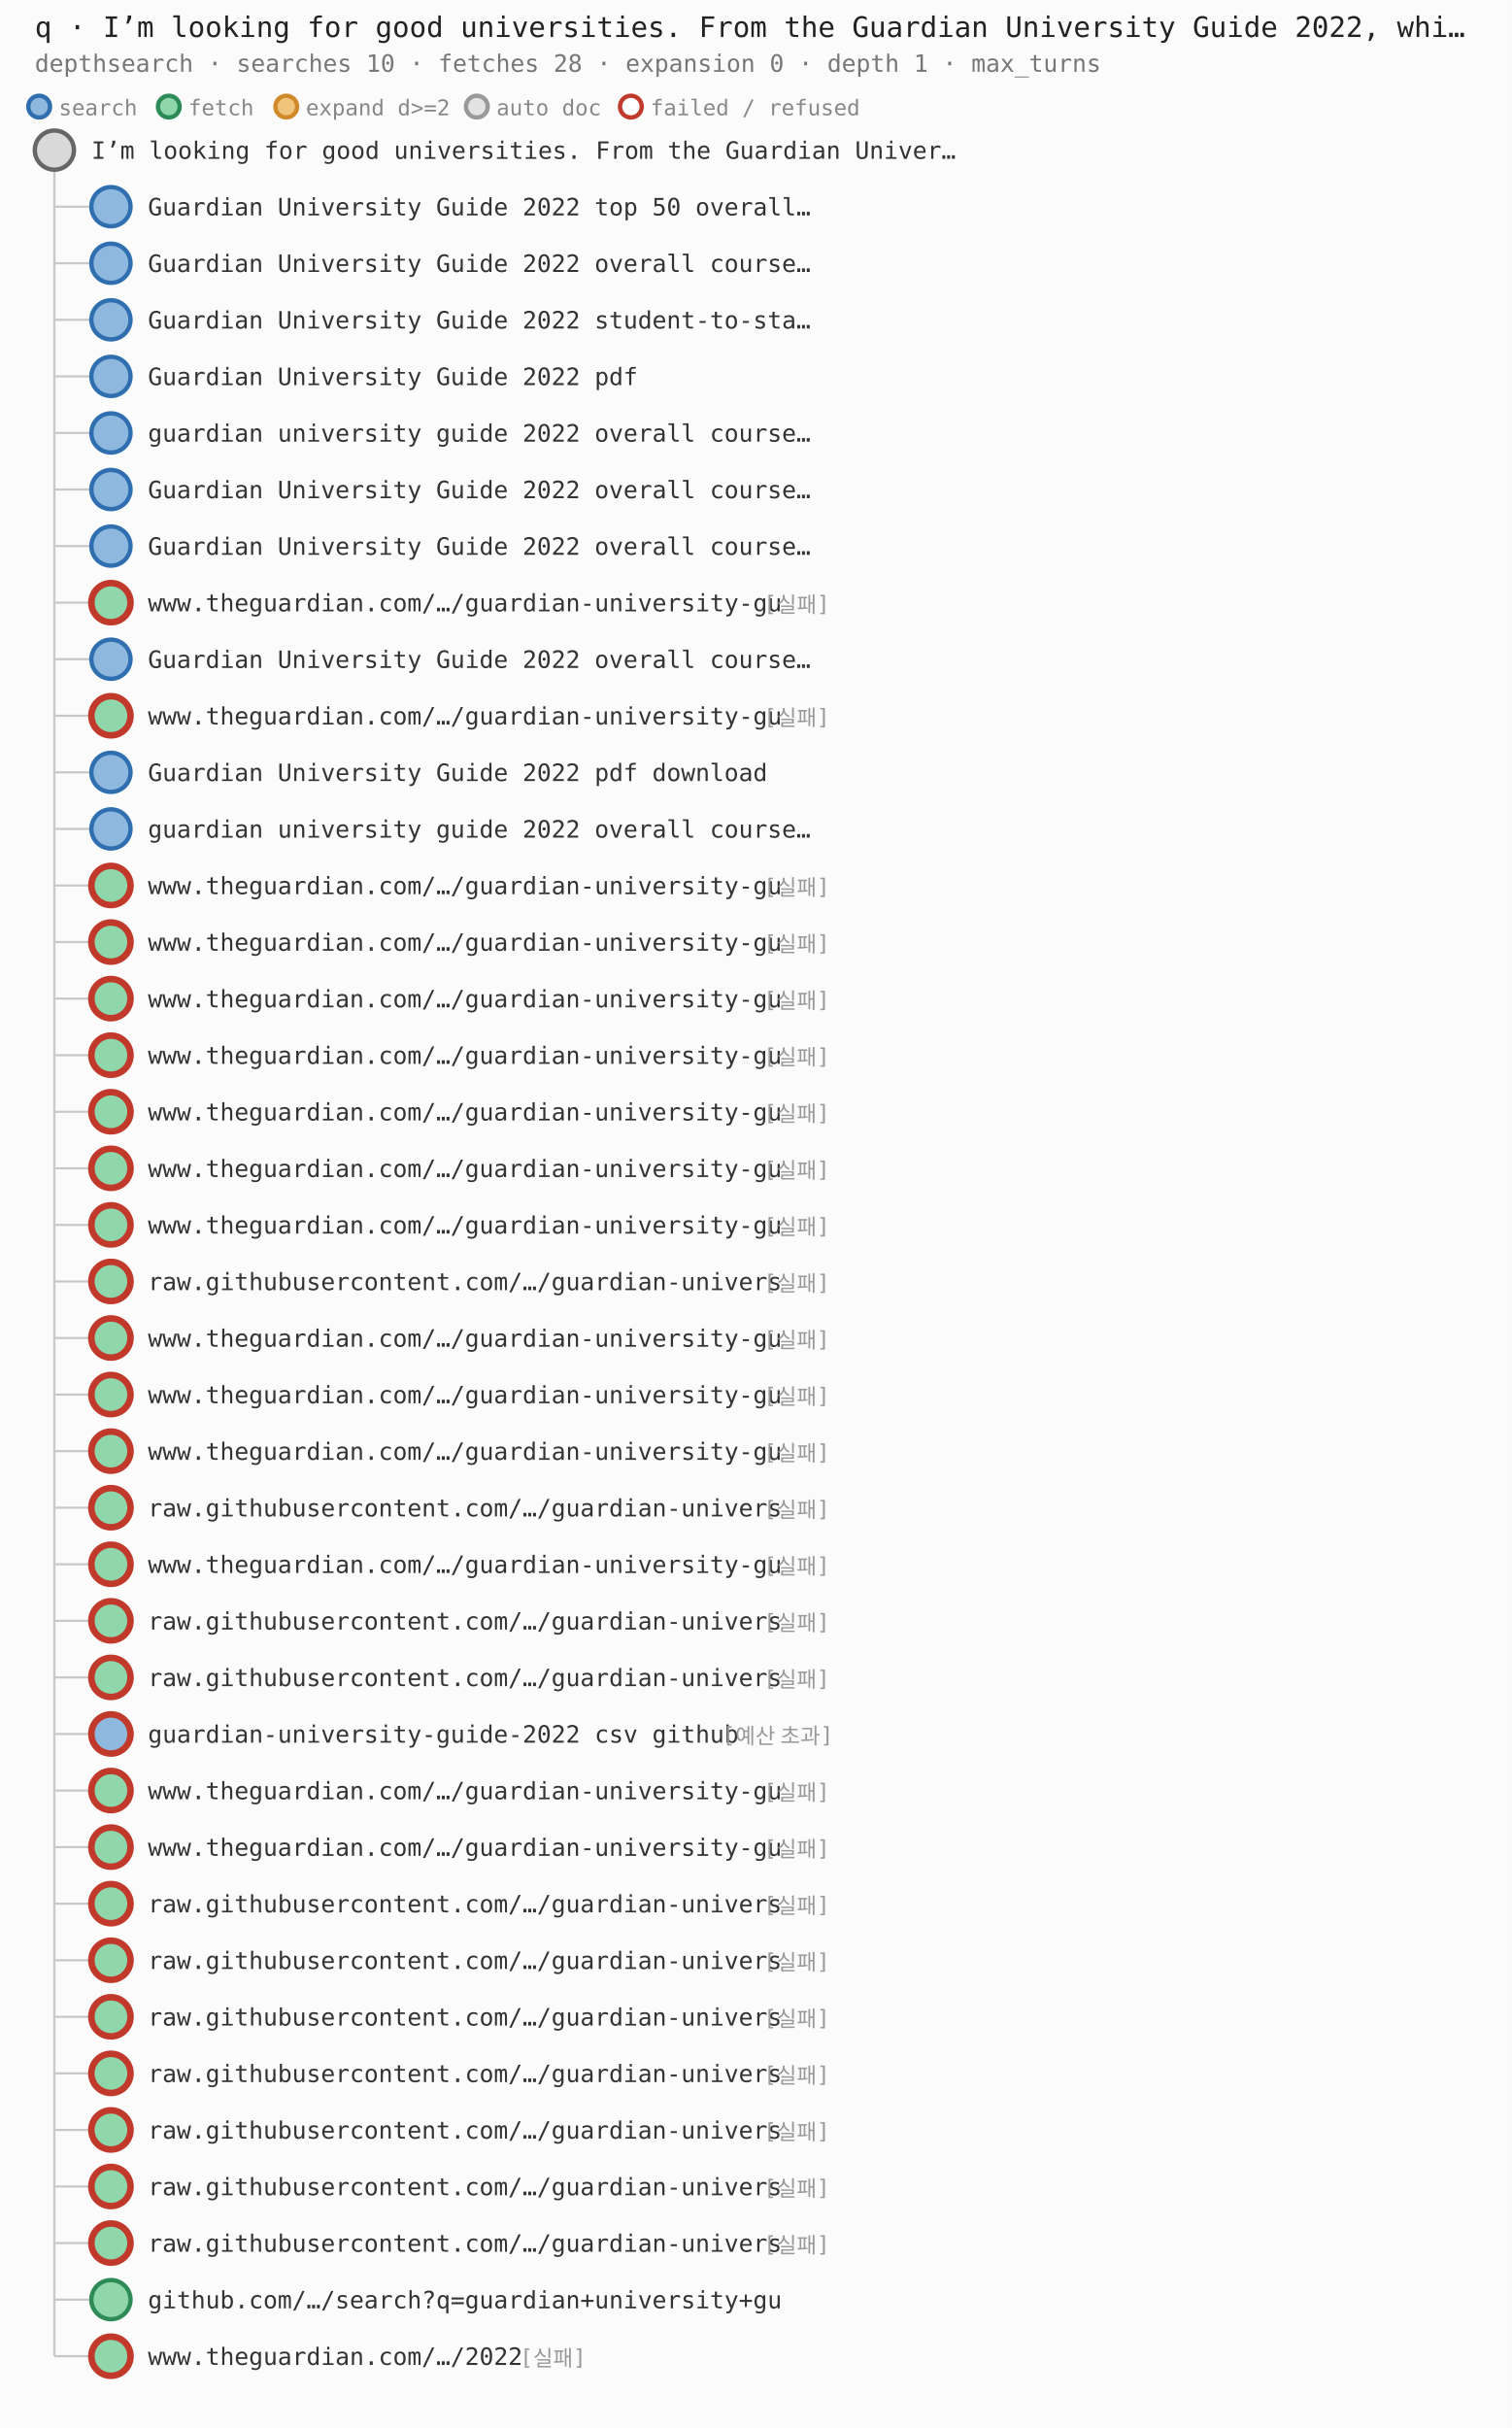
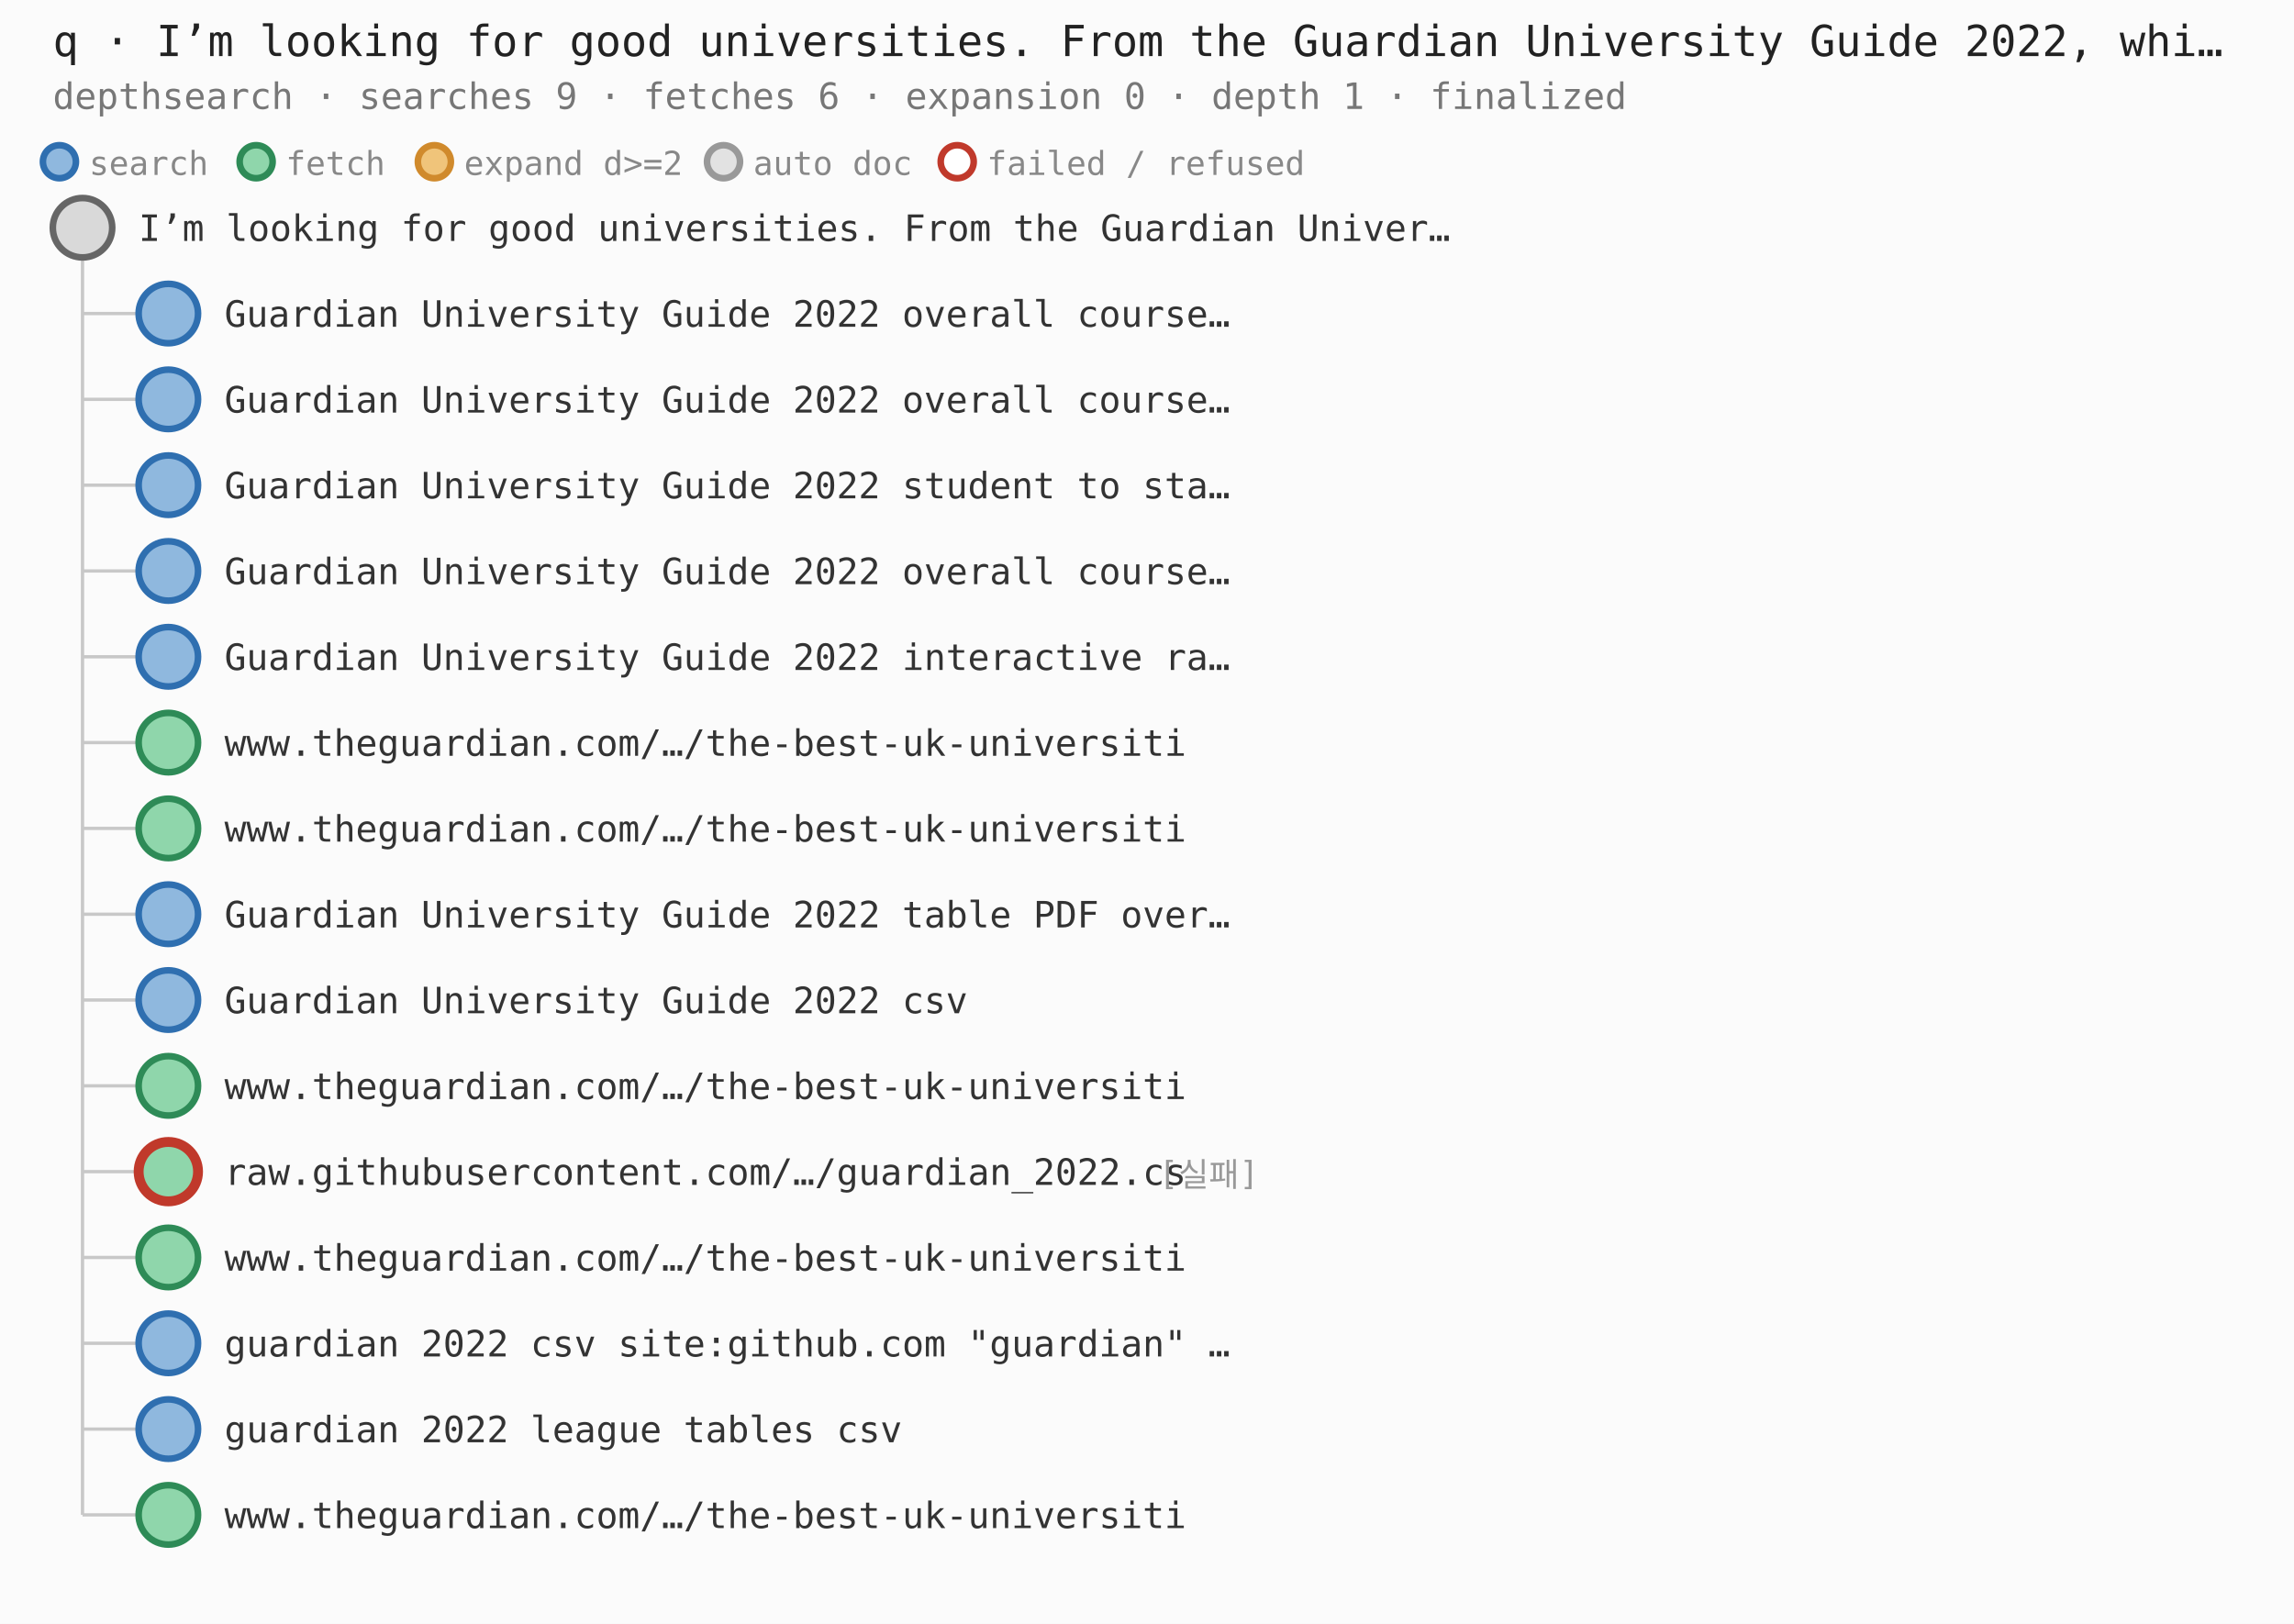
- <svg xmlns="http://www.w3.org/2000/svg" width="695" height="1116" viewBox="0 0 695 1116" font-family="monospace" font-size="11">
-   <rect width="695" height="1116" fill="#fbfbfb" />
+ <svg xmlns="http://www.w3.org/2000/svg" width="695" height="492" viewBox="0 0 695 492" font-family="monospace" font-size="11">
+   <rect width="695" height="492" fill="#fbfbfb" />
  <text x="16" y="17" font-size="13" fill="#222">q · I’m looking for good universities. From the Guardian University Guide 2022, whi…</text>
-   <text x="16" y="33" fill="#777">depthsearch · searches 10 · fetches 28 · expansion 0 · depth 1 · max_turns</text>
+   <text x="16" y="33" fill="#777">depthsearch · searches 9 · fetches 6 · expansion 0 · depth 1 · finalized</text>
  <circle cx="18" cy="49" r="5" fill="#8fb8de" stroke="#2f6fb0" stroke-width="2" />
  <text x="27" y="53" fill="#888" font-size="10">search</text>
  <circle cx="77.6" cy="49" r="5" fill="#8fd6ab" stroke="#2e8b57" stroke-width="2" />
  <text x="86.6" y="53" fill="#888" font-size="10">fetch</text>
  <circle cx="131.6" cy="49" r="5" fill="#f0c47a" stroke="#d08a2c" stroke-width="2" />
  <text x="140.6" y="53" fill="#888" font-size="10">expand d&gt;=2</text>
  <circle cx="219.2" cy="49" r="5" fill="#e2e2e2" stroke="#999999" stroke-width="2" />
  <text x="228.2" y="53" fill="#888" font-size="10">auto doc</text>
  <circle cx="290" cy="49" r="5" fill="#fff" stroke="#c0392b" stroke-width="2" />
  <text x="299" y="53" fill="#888" font-size="10">failed / refused</text>
-   <path d="M25 78 V1083" fill="none" stroke="#c8c8c8" stroke-width="1" />
+   <path d="M25 78 V459" fill="none" stroke="#c8c8c8" stroke-width="1" />
  <path d="M25 95 H42" fill="none" stroke="#c8c8c8" stroke-width="1" />
  <path d="M25 121 H42" fill="none" stroke="#c8c8c8" stroke-width="1" />
  <path d="M25 147 H42" fill="none" stroke="#c8c8c8" stroke-width="1" />
  <path d="M25 173 H42" fill="none" stroke="#c8c8c8" stroke-width="1" />
  <path d="M25 199 H42" fill="none" stroke="#c8c8c8" stroke-width="1" />
  <path d="M25 225 H42" fill="none" stroke="#c8c8c8" stroke-width="1" />
  <path d="M25 251 H42" fill="none" stroke="#c8c8c8" stroke-width="1" />
  <path d="M25 277 H42" fill="none" stroke="#c8c8c8" stroke-width="1" />
  <path d="M25 303 H42" fill="none" stroke="#c8c8c8" stroke-width="1" />
  <path d="M25 329 H42" fill="none" stroke="#c8c8c8" stroke-width="1" />
  <path d="M25 355 H42" fill="none" stroke="#c8c8c8" stroke-width="1" />
  <path d="M25 381 H42" fill="none" stroke="#c8c8c8" stroke-width="1" />
  <path d="M25 407 H42" fill="none" stroke="#c8c8c8" stroke-width="1" />
  <path d="M25 433 H42" fill="none" stroke="#c8c8c8" stroke-width="1" />
  <path d="M25 459 H42" fill="none" stroke="#c8c8c8" stroke-width="1" />
-   <path d="M25 485 H42" fill="none" stroke="#c8c8c8" stroke-width="1" />
-   <path d="M25 511 H42" fill="none" stroke="#c8c8c8" stroke-width="1" />
-   <path d="M25 537 H42" fill="none" stroke="#c8c8c8" stroke-width="1" />
-   <path d="M25 563 H42" fill="none" stroke="#c8c8c8" stroke-width="1" />
-   <path d="M25 589 H42" fill="none" stroke="#c8c8c8" stroke-width="1" />
-   <path d="M25 615 H42" fill="none" stroke="#c8c8c8" stroke-width="1" />
-   <path d="M25 641 H42" fill="none" stroke="#c8c8c8" stroke-width="1" />
-   <path d="M25 667 H42" fill="none" stroke="#c8c8c8" stroke-width="1" />
-   <path d="M25 693 H42" fill="none" stroke="#c8c8c8" stroke-width="1" />
-   <path d="M25 719 H42" fill="none" stroke="#c8c8c8" stroke-width="1" />
-   <path d="M25 745 H42" fill="none" stroke="#c8c8c8" stroke-width="1" />
-   <path d="M25 771 H42" fill="none" stroke="#c8c8c8" stroke-width="1" />
-   <path d="M25 797 H42" fill="none" stroke="#c8c8c8" stroke-width="1" />
-   <path d="M25 823 H42" fill="none" stroke="#c8c8c8" stroke-width="1" />
-   <path d="M25 849 H42" fill="none" stroke="#c8c8c8" stroke-width="1" />
-   <path d="M25 875 H42" fill="none" stroke="#c8c8c8" stroke-width="1" />
-   <path d="M25 901 H42" fill="none" stroke="#c8c8c8" stroke-width="1" />
-   <path d="M25 927 H42" fill="none" stroke="#c8c8c8" stroke-width="1" />
-   <path d="M25 953 H42" fill="none" stroke="#c8c8c8" stroke-width="1" />
-   <path d="M25 979 H42" fill="none" stroke="#c8c8c8" stroke-width="1" />
-   <path d="M25 1005 H42" fill="none" stroke="#c8c8c8" stroke-width="1" />
-   <path d="M25 1031 H42" fill="none" stroke="#c8c8c8" stroke-width="1" />
-   <path d="M25 1057 H42" fill="none" stroke="#c8c8c8" stroke-width="1" />
-   <path d="M25 1083 H42" fill="none" stroke="#c8c8c8" stroke-width="1" />
  <circle cx="25" cy="69" r="9" fill="#d9d9d9" stroke="#666666" stroke-width="2" />
  <text x="42" y="73" fill="#333">I’m looking for good universities. From the Guardian Univer…</text>
  <circle cx="51" cy="95" r="9" fill="#8fb8de" stroke="#2f6fb0" stroke-width="2" />
-   <text x="68" y="99" fill="#333">Guardian University Guide 2022 top 50 overall…</text>
+   <text x="68" y="99" fill="#333">Guardian University Guide 2022 overall course…</text>
  <circle cx="51" cy="121" r="9" fill="#8fb8de" stroke="#2f6fb0" stroke-width="2" />
  <text x="68" y="125" fill="#333">Guardian University Guide 2022 overall course…</text>
  <circle cx="51" cy="147" r="9" fill="#8fb8de" stroke="#2f6fb0" stroke-width="2" />
-   <text x="68" y="151" fill="#333">Guardian University Guide 2022 student-to-sta…</text>
+   <text x="68" y="151" fill="#333">Guardian University Guide 2022 student to sta…</text>
  <circle cx="51" cy="173" r="9" fill="#8fb8de" stroke="#2f6fb0" stroke-width="2" />
-   <text x="68" y="177" fill="#333">Guardian University Guide 2022 pdf</text>
+   <text x="68" y="177" fill="#333">Guardian University Guide 2022 overall course…</text>
  <circle cx="51" cy="199" r="9" fill="#8fb8de" stroke="#2f6fb0" stroke-width="2" />
-   <text x="68" y="203" fill="#333">guardian university guide 2022 overall course…</text>
-   <circle cx="51" cy="225" r="9" fill="#8fb8de" stroke="#2f6fb0" stroke-width="2" />
-   <text x="68" y="229" fill="#333">Guardian University Guide 2022 overall course…</text>
-   <circle cx="51" cy="251" r="9" fill="#8fb8de" stroke="#2f6fb0" stroke-width="2" />
-   <text x="68" y="255" fill="#333">Guardian University Guide 2022 overall course…</text>
-   <circle cx="51" cy="277" r="9" fill="#8fd6ab" stroke="#c0392b" stroke-width="3" />
-   <text x="68" y="281" fill="#333">www.theguardian.com/…/guardian-university-gu</text>
-   <text x="351" y="281" fill="#999" font-size="10">[실패]</text>
+   <text x="68" y="203" fill="#333">Guardian University Guide 2022 interactive ra…</text>
+   <circle cx="51" cy="225" r="9" fill="#8fd6ab" stroke="#2e8b57" stroke-width="2" />
+   <text x="68" y="229" fill="#333">www.theguardian.com/…/the-best-uk-universiti</text>
+   <circle cx="51" cy="251" r="9" fill="#8fd6ab" stroke="#2e8b57" stroke-width="2" />
+   <text x="68" y="255" fill="#333">www.theguardian.com/…/the-best-uk-universiti</text>
+   <circle cx="51" cy="277" r="9" fill="#8fb8de" stroke="#2f6fb0" stroke-width="2" />
+   <text x="68" y="281" fill="#333">Guardian University Guide 2022 table PDF over…</text>
  <circle cx="51" cy="303" r="9" fill="#8fb8de" stroke="#2f6fb0" stroke-width="2" />
-   <text x="68" y="307" fill="#333">Guardian University Guide 2022 overall course…</text>
-   <circle cx="51" cy="329" r="9" fill="#8fd6ab" stroke="#c0392b" stroke-width="3" />
-   <text x="68" y="333" fill="#333">www.theguardian.com/…/guardian-university-gu</text>
-   <text x="351" y="333" fill="#999" font-size="10">[실패]</text>
-   <circle cx="51" cy="355" r="9" fill="#8fb8de" stroke="#2f6fb0" stroke-width="2" />
-   <text x="68" y="359" fill="#333">Guardian University Guide 2022 pdf download</text>
-   <circle cx="51" cy="381" r="9" fill="#8fb8de" stroke="#2f6fb0" stroke-width="2" />
-   <text x="68" y="385" fill="#333">guardian university guide 2022 overall course…</text>
-   <circle cx="51" cy="407" r="9" fill="#8fd6ab" stroke="#c0392b" stroke-width="3" />
-   <text x="68" y="411" fill="#333">www.theguardian.com/…/guardian-university-gu</text>
-   <text x="351" y="411" fill="#999" font-size="10">[실패]</text>
-   <circle cx="51" cy="433" r="9" fill="#8fd6ab" stroke="#c0392b" stroke-width="3" />
-   <text x="68" y="437" fill="#333">www.theguardian.com/…/guardian-university-gu</text>
-   <text x="351" y="437" fill="#999" font-size="10">[실패]</text>
-   <circle cx="51" cy="459" r="9" fill="#8fd6ab" stroke="#c0392b" stroke-width="3" />
-   <text x="68" y="463" fill="#333">www.theguardian.com/…/guardian-university-gu</text>
-   <text x="351" y="463" fill="#999" font-size="10">[실패]</text>
-   <circle cx="51" cy="485" r="9" fill="#8fd6ab" stroke="#c0392b" stroke-width="3" />
-   <text x="68" y="489" fill="#333">www.theguardian.com/…/guardian-university-gu</text>
-   <text x="351" y="489" fill="#999" font-size="10">[실패]</text>
-   <circle cx="51" cy="511" r="9" fill="#8fd6ab" stroke="#c0392b" stroke-width="3" />
-   <text x="68" y="515" fill="#333">www.theguardian.com/…/guardian-university-gu</text>
-   <text x="351" y="515" fill="#999" font-size="10">[실패]</text>
-   <circle cx="51" cy="537" r="9" fill="#8fd6ab" stroke="#c0392b" stroke-width="3" />
-   <text x="68" y="541" fill="#333">www.theguardian.com/…/guardian-university-gu</text>
-   <text x="351" y="541" fill="#999" font-size="10">[실패]</text>
-   <circle cx="51" cy="563" r="9" fill="#8fd6ab" stroke="#c0392b" stroke-width="3" />
-   <text x="68" y="567" fill="#333">www.theguardian.com/…/guardian-university-gu</text>
-   <text x="351" y="567" fill="#999" font-size="10">[실패]</text>
-   <circle cx="51" cy="589" r="9" fill="#8fd6ab" stroke="#c0392b" stroke-width="3" />
-   <text x="68" y="593" fill="#333">raw.githubusercontent.com/…/guardian-univers</text>
-   <text x="351" y="593" fill="#999" font-size="10">[실패]</text>
-   <circle cx="51" cy="615" r="9" fill="#8fd6ab" stroke="#c0392b" stroke-width="3" />
-   <text x="68" y="619" fill="#333">www.theguardian.com/…/guardian-university-gu</text>
-   <text x="351" y="619" fill="#999" font-size="10">[실패]</text>
-   <circle cx="51" cy="641" r="9" fill="#8fd6ab" stroke="#c0392b" stroke-width="3" />
-   <text x="68" y="645" fill="#333">www.theguardian.com/…/guardian-university-gu</text>
-   <text x="351" y="645" fill="#999" font-size="10">[실패]</text>
-   <circle cx="51" cy="667" r="9" fill="#8fd6ab" stroke="#c0392b" stroke-width="3" />
-   <text x="68" y="671" fill="#333">www.theguardian.com/…/guardian-university-gu</text>
-   <text x="351" y="671" fill="#999" font-size="10">[실패]</text>
-   <circle cx="51" cy="693" r="9" fill="#8fd6ab" stroke="#c0392b" stroke-width="3" />
-   <text x="68" y="697" fill="#333">raw.githubusercontent.com/…/guardian-univers</text>
-   <text x="351" y="697" fill="#999" font-size="10">[실패]</text>
-   <circle cx="51" cy="719" r="9" fill="#8fd6ab" stroke="#c0392b" stroke-width="3" />
-   <text x="68" y="723" fill="#333">www.theguardian.com/…/guardian-university-gu</text>
-   <text x="351" y="723" fill="#999" font-size="10">[실패]</text>
-   <circle cx="51" cy="745" r="9" fill="#8fd6ab" stroke="#c0392b" stroke-width="3" />
-   <text x="68" y="749" fill="#333">raw.githubusercontent.com/…/guardian-univers</text>
-   <text x="351" y="749" fill="#999" font-size="10">[실패]</text>
-   <circle cx="51" cy="771" r="9" fill="#8fd6ab" stroke="#c0392b" stroke-width="3" />
-   <text x="68" y="775" fill="#333">raw.githubusercontent.com/…/guardian-univers</text>
-   <text x="351" y="775" fill="#999" font-size="10">[실패]</text>
-   <circle cx="51" cy="797" r="9" fill="#8fb8de" stroke="#c0392b" stroke-width="3" />
-   <text x="68" y="801" fill="#333">guardian-university-guide-2022 csv github</text>
-   <text x="332" y="801" fill="#999" font-size="10">[예산 초과]</text>
-   <circle cx="51" cy="823" r="9" fill="#8fd6ab" stroke="#c0392b" stroke-width="3" />
-   <text x="68" y="827" fill="#333">www.theguardian.com/…/guardian-university-gu</text>
-   <text x="351" y="827" fill="#999" font-size="10">[실패]</text>
-   <circle cx="51" cy="849" r="9" fill="#8fd6ab" stroke="#c0392b" stroke-width="3" />
-   <text x="68" y="853" fill="#333">www.theguardian.com/…/guardian-university-gu</text>
-   <text x="351" y="853" fill="#999" font-size="10">[실패]</text>
-   <circle cx="51" cy="875" r="9" fill="#8fd6ab" stroke="#c0392b" stroke-width="3" />
-   <text x="68" y="879" fill="#333">raw.githubusercontent.com/…/guardian-univers</text>
-   <text x="351" y="879" fill="#999" font-size="10">[실패]</text>
-   <circle cx="51" cy="901" r="9" fill="#8fd6ab" stroke="#c0392b" stroke-width="3" />
-   <text x="68" y="905" fill="#333">raw.githubusercontent.com/…/guardian-univers</text>
-   <text x="351" y="905" fill="#999" font-size="10">[실패]</text>
-   <circle cx="51" cy="927" r="9" fill="#8fd6ab" stroke="#c0392b" stroke-width="3" />
-   <text x="68" y="931" fill="#333">raw.githubusercontent.com/…/guardian-univers</text>
-   <text x="351" y="931" fill="#999" font-size="10">[실패]</text>
-   <circle cx="51" cy="953" r="9" fill="#8fd6ab" stroke="#c0392b" stroke-width="3" />
-   <text x="68" y="957" fill="#333">raw.githubusercontent.com/…/guardian-univers</text>
-   <text x="351" y="957" fill="#999" font-size="10">[실패]</text>
-   <circle cx="51" cy="979" r="9" fill="#8fd6ab" stroke="#c0392b" stroke-width="3" />
-   <text x="68" y="983" fill="#333">raw.githubusercontent.com/…/guardian-univers</text>
-   <text x="351" y="983" fill="#999" font-size="10">[실패]</text>
-   <circle cx="51" cy="1005" r="9" fill="#8fd6ab" stroke="#c0392b" stroke-width="3" />
-   <text x="68" y="1009" fill="#333">raw.githubusercontent.com/…/guardian-univers</text>
-   <text x="351" y="1009" fill="#999" font-size="10">[실패]</text>
-   <circle cx="51" cy="1031" r="9" fill="#8fd6ab" stroke="#c0392b" stroke-width="3" />
-   <text x="68" y="1035" fill="#333">raw.githubusercontent.com/…/guardian-univers</text>
-   <text x="351" y="1035" fill="#999" font-size="10">[실패]</text>
-   <circle cx="51" cy="1057" r="9" fill="#8fd6ab" stroke="#2e8b57" stroke-width="2" />
-   <text x="68" y="1061" fill="#333">github.com/…/search?q=guardian+university+gu</text>
-   <circle cx="51" cy="1083" r="9" fill="#8fd6ab" stroke="#c0392b" stroke-width="3" />
-   <text x="68" y="1087" fill="#333">www.theguardian.com/…/2022</text>
-   <text x="239" y="1087" fill="#999" font-size="10">[실패]</text>
+   <text x="68" y="307" fill="#333">Guardian University Guide 2022 csv</text>
+   <circle cx="51" cy="329" r="9" fill="#8fd6ab" stroke="#2e8b57" stroke-width="2" />
+   <text x="68" y="333" fill="#333">www.theguardian.com/…/the-best-uk-universiti</text>
+   <circle cx="51" cy="355" r="9" fill="#8fd6ab" stroke="#c0392b" stroke-width="3" />
+   <text x="68" y="359" fill="#333">raw.githubusercontent.com/…/guardian_2022.cs</text>
+   <text x="351" y="359" fill="#999" font-size="10">[실패]</text>
+   <circle cx="51" cy="381" r="9" fill="#8fd6ab" stroke="#2e8b57" stroke-width="2" />
+   <text x="68" y="385" fill="#333">www.theguardian.com/…/the-best-uk-universiti</text>
+   <circle cx="51" cy="407" r="9" fill="#8fb8de" stroke="#2f6fb0" stroke-width="2" />
+   <text x="68" y="411" fill="#333">guardian 2022 csv site:github.com "guardian" …</text>
+   <circle cx="51" cy="433" r="9" fill="#8fb8de" stroke="#2f6fb0" stroke-width="2" />
+   <text x="68" y="437" fill="#333">guardian 2022 league tables csv</text>
+   <circle cx="51" cy="459" r="9" fill="#8fd6ab" stroke="#2e8b57" stroke-width="2" />
+   <text x="68" y="463" fill="#333">www.theguardian.com/…/the-best-uk-universiti</text>
</svg>
